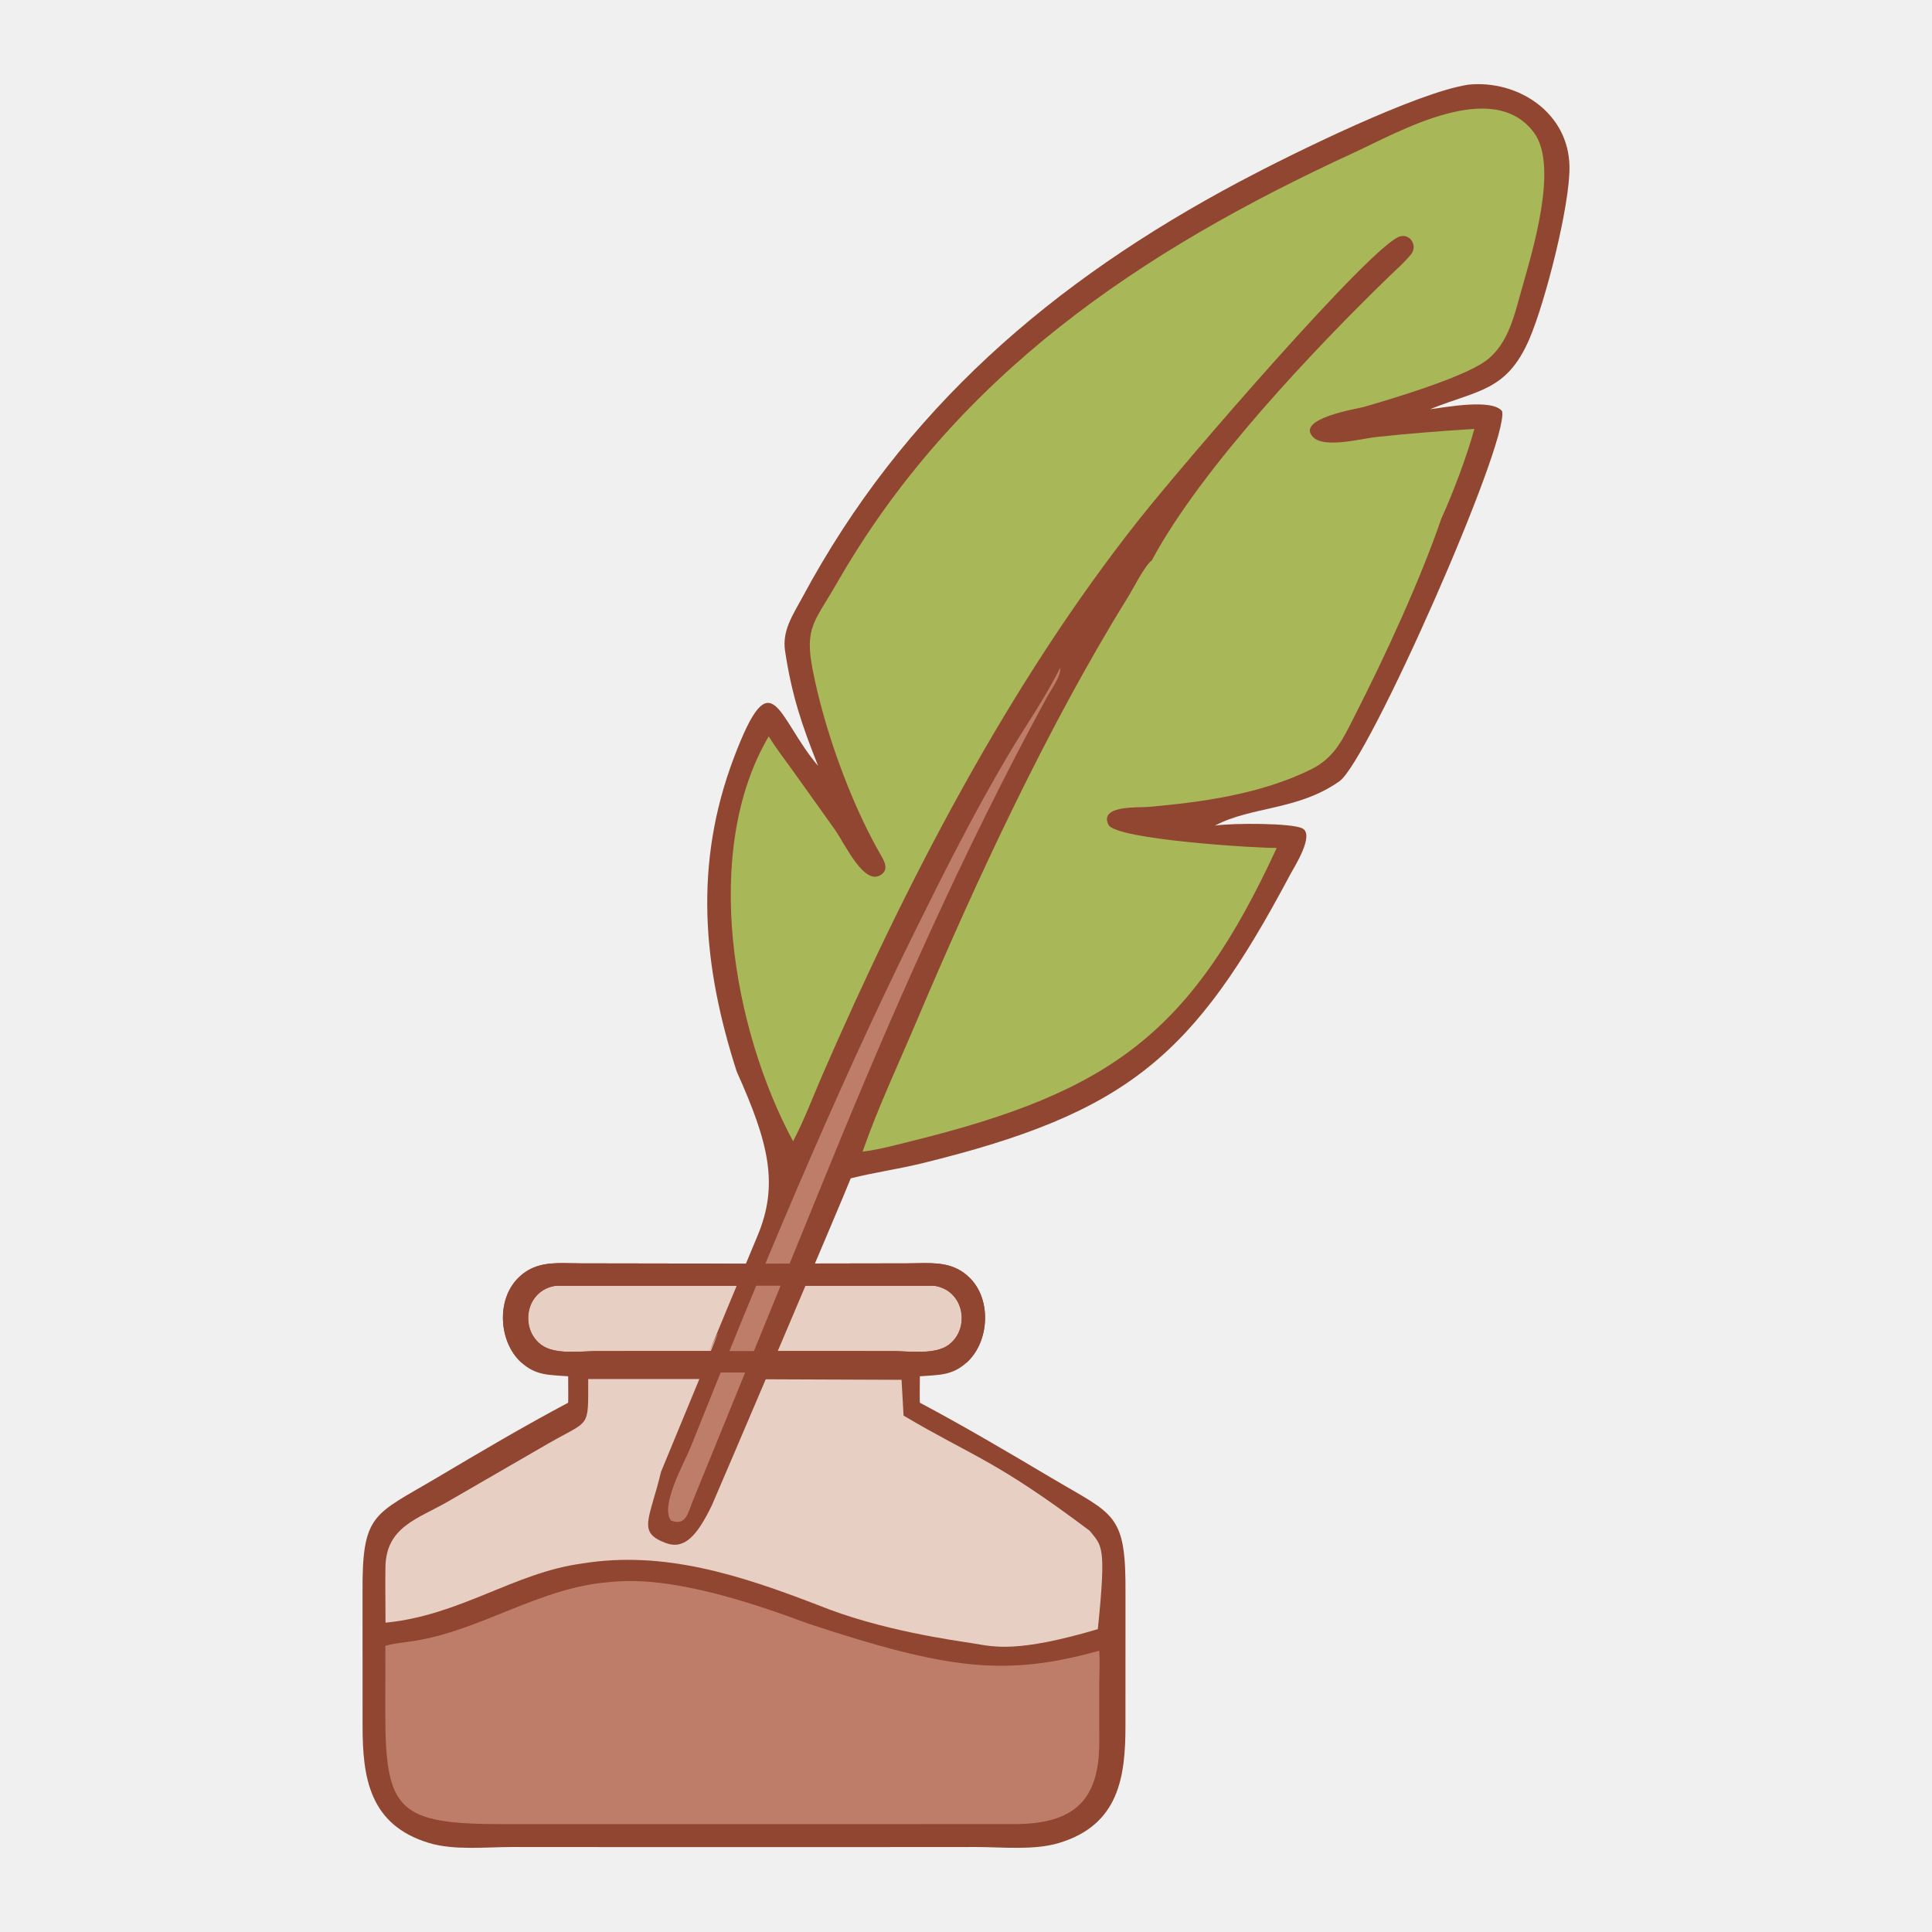
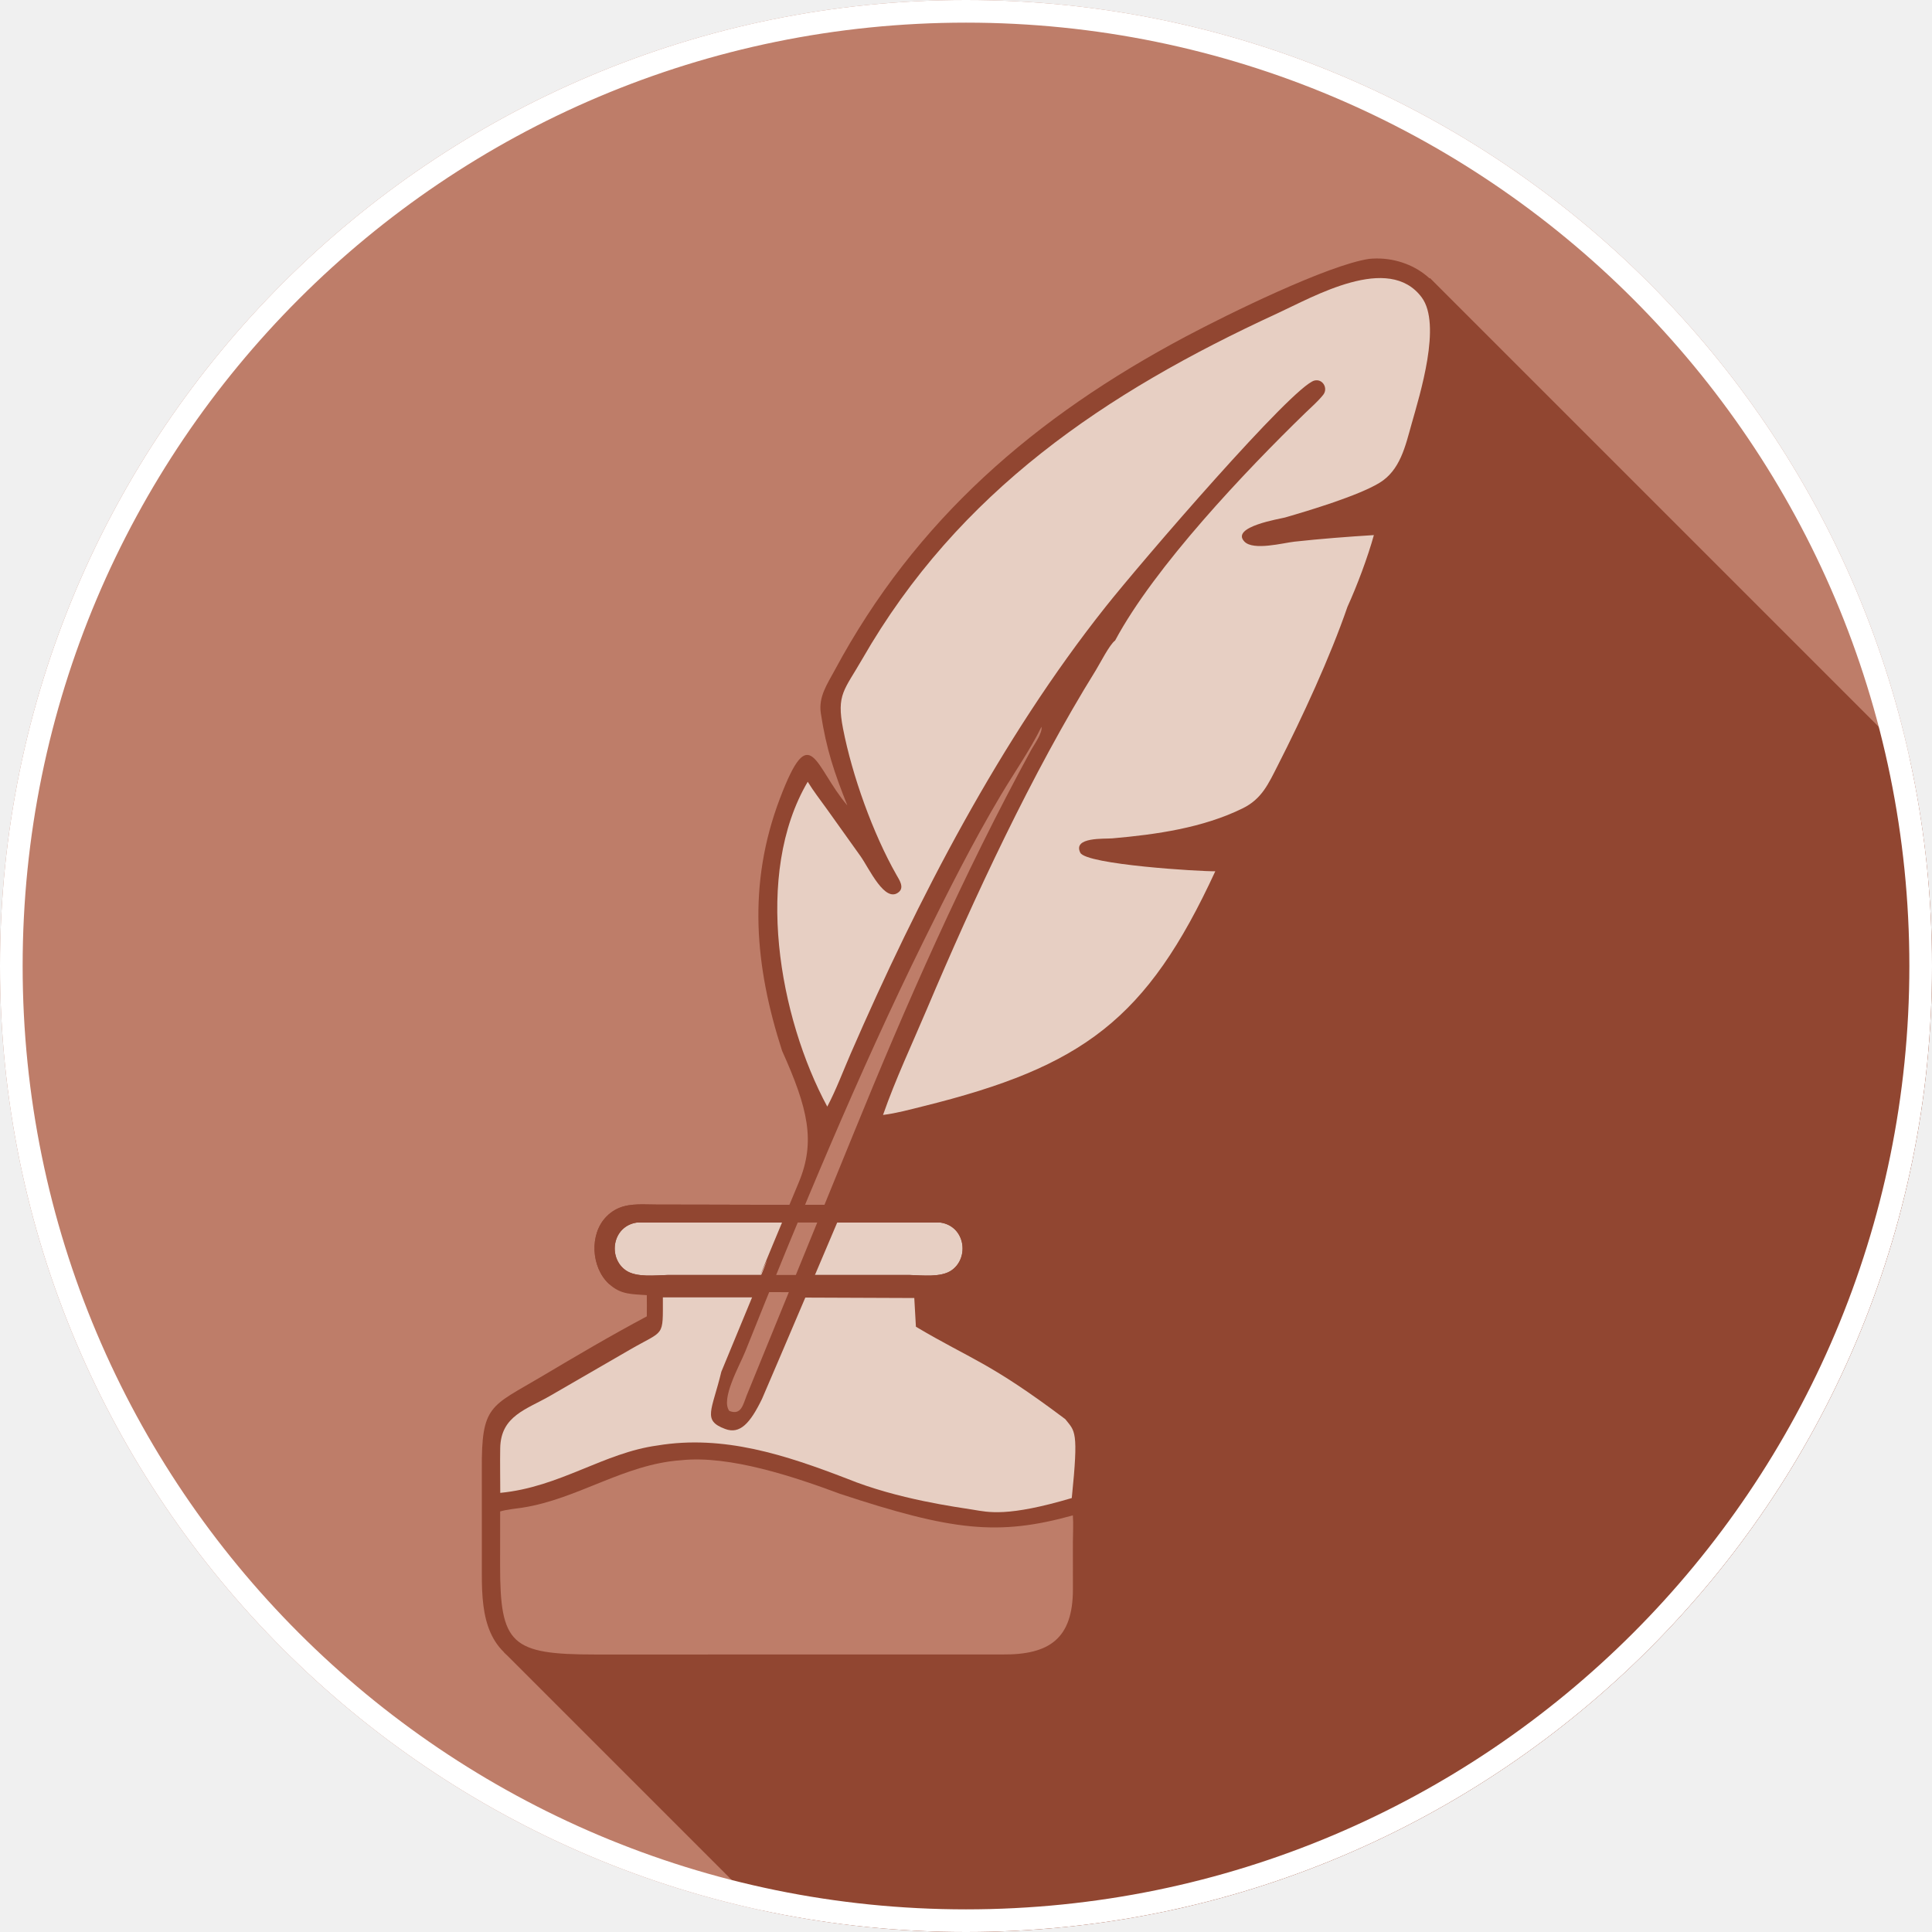
<svg xmlns="http://www.w3.org/2000/svg" width="1024" height="1024" version="1.1" id="svg9">
  <defs id="defs9" />
-   <g id="g28" transform="translate(-1824.928,93.05796)">
-     <path id="path23" style="fill:#914631;fill-opacity:1;stroke-width:2" d="m 2123.546,576.414 c -8.906,-0.034 -17.092,0.842 -24.236,8.154 -11.324,11.588 -9.964,33.461 1.68,44.301 7.944,7.398 15.254,6.717 25.076,7.539 0,4.658 0.118,9.342 0,13.998 -23.618,12.544 -46.715,26.192 -69.707,39.842 -33.603,19.95 -39.603,18.493 -39.281,61.645 l 0.014,69.469 c -0.027,27.418 3.429,52.87 35.336,62.43 13.232,3.962 29.965,2.115 43.809,2.105 l 46.648,0.031 h 76.383 76.383 l 46.648,-0.031 c 13.844,0.01 30.577,1.857 43.809,-2.105 31.906,-9.56 35.363,-35.012 35.336,-62.43 l 0.014,-69.469 c 0.322,-43.152 -5.678,-41.695 -39.281,-61.645 -22.992,-13.65 -46.089,-27.298 -69.707,-39.842 -0.118,-4.656 0,-9.34 0,-13.998 9.822,-0.822 17.132,-0.141 25.076,-7.539 11.644,-10.84 13.004,-32.713 1.68,-44.301 -7.144,-7.312 -15.33,-8.188 -24.236,-8.154 -2.969,0.011 -6.018,0.124 -9.135,0.133 l -31.277,0.051 c -18.43,0 -36.869,0.084 -55.309,0.139 -18.44,-0.055 -36.879,-0.139 -55.309,-0.139 l -31.277,-0.051 c -3.117,-0.009 -6.166,-0.121 -9.135,-0.133 z" />
-     <path fill="#be7d69" d="m 2148.751,745.434 c 32.132,-3.44 75.186,11.114 104.906,22.184 74.415,24.54 104.56,27.909 153.862,14.252 0.438,5.884 0.048,12.03 0.02,17.938 l 0.02,30.908 c -0.02,32.594 -15.592,43.33 -46.584,43.028 l -269.038,0.026 c -55.65,0.018 -62.795,-6.84 -62.785,-58.766 l 0.032,-35.742 c 4.818,-1.374 9.887,-1.752 14.827,-2.52 36.378,-5.652 67.238,-28.758 104.74,-31.308 z" id="path27" style="stroke-width:2" />
-     <path id="path20-3" style="fill:#e7cfc3;fill-opacity:1;stroke-width:2" d="m 2136.68,637.855 c -0.01,26.844 1.311,21.21 -21.551,34.416 l -52.502,30.367 c -15.954,9.266 -33.023,13.314 -33.406,34.826 -0.175,9.832 0.038,19.699 0.037,29.533 39.635,-3.844 68.179,-26.469 103.871,-31.309 43.724,-7.232 84.687,6.356 124.975,21.836 33.966,13.837 73.026,18.871 83.511,20.593 10.092,1.658 22.642,4.916 65.186,-7.694 4.629,-45.132 2.099,-43.952 -4.303,-52.143 -50.587,-38.001 -61.587,-39.057 -98.657,-61.039 l -1.075,-18.965 -105.74,-0.422 z" />
-     <path id="path22-2" style="fill:#e7cfc3;fill-opacity:1;stroke-width:2" d="m 2119.546,588.414 c -16.318,2.338 -19.319,23.096 -7.481,31.492 6.959,4.934 19.402,3.344 27.926,3.141 h 2.031 l 77.752,-0.01 77.752,0.01 h 2.029 c 8.524,0.204 20.969,1.793 27.928,-3.141 11.838,-8.396 8.838,-29.154 -7.481,-31.492 h -24.73 -150.996 z" />
-     <g id="g17" transform="translate(2317.457,141.5164)">
-       <g id="g15">
-         <path fill="#914631" d="m 285.686,-189.698 c 26.384,-2.68 53.234,14.868 53.642,43.433 0.294,20.456 -12.842,71.787 -21.234,91.315 -11.916,27.73 -27.28,27.06 -52.028,37.016 l -0.61,0.25 c 7.576,-0.85 32.864,-5.87 38.172,1.07 3.586,16.806 -70.8,185.196 -86.194,196.09 -21.986,15.56 -46.686,13.266 -66.002,23.526 9.684,-1.404 40.712,-1.404 46.332,1.492 6.674,3.44 -4.42,20.628 -6.494,24.534 -50.892,95.746 -85.466,126.112 -194.958,152.934 -12.57,3.08 -25.396,4.868 -37.922,8 -4.082,10.472 -69.108,163.06 -73.632,173.35 -7.857,16.207 -14.605,23.59 -24.344,19.97 -15.281,-5.681 -8.804,-11.983 -2.565,-37.828 68.41,-165.069 -10.242,21.976 51.089,-124.936 11.342,-27.092 6.171,-48.998 -10.969,-87.082 -18.056,-55.966 -22.942,-109.98 -1.464,-166.572 20.292,-53.464 22.764,-21.092 44.588,4.522 -8.572,-21.544 -13.908,-37.148 -17.522,-60.916 -1.656,-10.896 4.224,-19.216 9.194,-28.472 53.444,-99.504 132.184,-167.399 231.896,-220.405 28.33,-15.06 93.764,-47.138 121.024,-51.29 z" id="path9" style="stroke-width:2" />
-         <path fill="#a8b858" d="m -85.086,155.719 c 3.82,6.254 8.37,12.05 12.628,18.008 l 22.278,31.204 c 5.674,7.992 16.186,31.512 25.352,23.566 3.62,-3.138 0.182,-8.046 -1.622,-11.222 -15.632,-27.508 -29.282,-65.706 -35.308,-96.638 -4.434,-22.762 0.848,-25.338 12.75,-46.062 63.576,-110.694 160.57,-175.948 273.808,-228.109 24.446,-11.261 73.896,-40.014 95.702,-10.743 13.32,17.88 -1.162,64.031 -6.69,83.677 -4.096,14.558 -7.492,30.61 -21.338,38.934 -14.118,8.488 -45.528,17.956 -62.228,22.802 -2.916,0.848 -36.336,6.068 -26.836,15.936 5.918,6.15 25.738,0.83 33.056,0.03 17.392,-1.902 34.986,-3.248 52.448,-4.338 -4.024,14.58 -11.166,33.628 -17.458,47.394 -11.402,33.168 -29.892,73.146 -46.056,104.848 -6.146,12.054 -10.476,22.038 -23.152,28.266 -26.334,12.94 -57.038,17.282 -86.06,19.83 -5.264,0.462 -26.348,-1.024 -21.224,9.47 3.858,7.904 79.858,12.508 89.198,12.26 -45.202,97.92 -87.394,129.138 -193.134,155.294 -8.642,2.138 -17.544,4.602 -26.37,5.692 8.31,-23.792 19.126,-46.646 28.934,-69.824 31.184,-73.686 69.546,-156.16 111.636,-223.938 2.774,-4.464 8.988,-16.882 12.756,-19.656 26.122,-48.824 86.558,-112.396 125.462,-150.169 4.002,-3.885 8.524,-7.771 12,-12.137 3.39,-4.26 -0.296,-10.773 -5.784,-9.422 -14.26,3.511 -114.198,119.494 -138.234,149.794 C 42.272,127.653 -12.248,233.087 -56.722,335.357 c -5.058,11.634 -9.538,23.744 -15.456,34.96 -31.748,-58.882 -48.836,-153.602 -12.908,-214.598 z" id="path10" style="stroke-width:2" />
-       </g>
-       <g id="g16">
-         <path fill="#be7d69" d="m 69.352,119.383 c 0.63,4.384 -4.816,11.618 -6.866,15.378 -44.828,82.254 -82.388,167.546 -117.65,254.2 l -70.216,172.07 c -2.43,6.088 -3.558,13.41 -11.472,10.344 -6.01,-7.726 6.832,-30.104 10.412,-39.054 36.214,-90.498 75.054,-184.566 117.988,-271.552 16.1,-32.616 32.28,-64.864 50.914,-96.18 8.952,-15.044 19.15,-29.476 26.89,-45.206 z" id="path15" style="stroke-width:2" />
-       </g>
-     </g>
-     <path id="path23-1" style="fill:#914631;fill-opacity:1;stroke-width:2" d="m 2123.546,576.414 c -8.906,-0.034 -17.092,0.842 -24.236,8.154 -11.324,11.588 -9.964,33.461 1.68,44.301 7.944,7.398 228.611,7.398 236.555,0 11.644,-10.84 13.004,-32.713 1.68,-44.301 -7.144,-7.312 -15.33,-8.188 -24.236,-8.154 -2.969,0.011 -6.018,0.124 -9.135,0.133 l -31.277,0.051 c -18.43,0 -36.869,0.084 -55.309,0.139 -18.44,-0.055 -36.879,-0.139 -55.309,-0.139 l -31.277,-0.051 c -3.117,-0.009 -6.166,-0.121 -9.135,-0.133 z m -4,12 h 24.73 150.996 24.73 c 16.318,2.338 19.319,23.096 7.481,31.492 -6.959,4.934 -19.404,3.344 -27.928,3.141 h -2.029 l -77.752,-0.01 -77.752,0.01 h -2.031 c -8.524,0.204 -20.967,1.793 -27.926,-3.141 -11.838,-8.396 -8.838,-29.154 7.481,-31.492 z" />
+   <circle style="fill:#be7d69;fill-opacity:1;stroke-width:1.578" id="path1" cx="512" cy="512" r="512" />
+   <path id="path3" style="fill:#914631;fill-opacity:1" d="M 757.916 147.381 L 585.779 321.881 L 395.783 739.543 L 266.994 875.598 L 403.842 1012.445 A 512 512 0 0 0 403.844 1012.445 A 512 512 0 0 0 512 1024 A 512 512 0 0 0 1024 512 A 512 512 0 0 0 1011.904 401.371 A 512 512 0 0 0 1011.904 401.369 L 757.916 147.381 z " />
+   <path id="circle2" style="fill:#ffffff;fill-opacity:1;stroke-width:1.578" d="M 512 0 A 512 512 0 0 0 0 512 A 512 512 0 0 0 512 1024 A 512 512 0 0 0 1024 512 A 512 512 0 0 0 512 0 z M 512 12 A 500 500 0 0 1 1012 512 A 500 500 0 0 1 512 1012 A 500 500 0 0 1 12 512 A 500 500 0 0 1 512 12 z " />
+   <g id="g2" transform="matrix(0.8023233,0,0,0.8023233,101.2105,101.2105)">
+     <path id="path23" style="fill:#914631;fill-opacity:1;stroke-width:2" d="m 298.618,669.472 c -8.906,-0.034 -17.092,0.842 -24.236,8.154 -11.324,11.588 -9.964,33.461 1.68,44.301 7.944,7.398 15.254,6.717 25.076,7.539 0,4.658 0.118,9.342 0,13.998 -23.618,12.544 -46.715,26.192 -69.707,39.842 -33.603,19.95 -39.603,18.493 -39.281,61.645 l 0.014,69.469 c -0.027,27.418 3.429,52.87 35.336,62.43 13.232,3.962 29.965,2.115 43.809,2.105 l 46.648,0.031 h 76.383 76.383 l 46.648,-0.031 c 13.844,0.01 30.577,1.857 43.809,-2.105 31.906,-9.56 35.363,-35.012 35.336,-62.43 l 0.014,-69.469 c 0.322,-43.152 -5.678,-41.695 -39.281,-61.645 -22.992,-13.65 -46.089,-27.298 -69.707,-39.842 -0.118,-4.656 0,-9.34 0,-13.998 9.822,-0.822 17.132,-0.141 25.076,-7.539 11.644,-10.84 13.004,-32.713 1.68,-44.301 -7.144,-7.312 -15.33,-8.188 -24.236,-8.154 -2.969,0.011 -6.018,0.124 -9.135,0.133 l -31.277,0.051 c -18.43,0 -36.869,0.084 -55.309,0.139 -18.44,-0.055 -36.879,-0.139 -55.309,-0.139 l -31.277,-0.051 c -3.117,-0.009 -6.166,-0.121 -9.135,-0.133 z" />
+     <path fill="#be7d69" d="m 323.823,838.492 c 32.132,-3.44 75.186,11.114 104.906,22.184 74.415,24.54 104.56,27.909 153.862,14.252 0.438,5.884 0.048,12.03 0.02,17.938 l 0.02,30.908 c -0.02,32.594 -15.592,43.33 -46.584,43.028 l -269.038,0.026 c -55.65,0.018 -62.795,-6.84 -62.785,-58.766 l 0.032,-35.742 c 4.818,-1.374 9.887,-1.752 14.827,-2.52 36.378,-5.652 67.238,-28.758 104.74,-31.308 z" id="path27" style="stroke-width:2" />
+     <path id="path20-3" style="fill:#e7cfc3;fill-opacity:1;stroke-width:2" d="m 311.752,730.913 c -0.01,26.844 1.311,21.21 -21.551,34.416 l -52.502,30.367 c -15.954,9.266 -33.023,13.314 -33.406,34.826 -0.175,9.832 0.038,19.699 0.037,29.533 39.635,-3.844 68.179,-26.469 103.871,-31.309 43.724,-7.232 84.687,6.356 124.975,21.836 33.966,13.837 73.026,18.871 83.511,20.593 10.092,1.658 22.642,4.916 65.186,-7.694 4.629,-45.132 2.099,-43.952 -4.303,-52.143 -50.587,-38.001 -61.587,-39.057 -98.657,-61.039 l -1.075,-18.965 -105.74,-0.422 z" />
+     <path id="path22-2" style="fill:#e7cfc3;fill-opacity:1;stroke-width:2" d="m 294.618,681.472 c -16.318,2.338 -19.319,23.096 -7.481,31.492 6.959,4.934 19.402,3.344 27.926,3.141 h 2.031 l 77.752,-0.01 77.752,0.01 h 2.029 c 8.524,0.204 20.969,1.793 27.928,-3.141 11.838,-8.396 8.838,-29.154 -7.481,-31.492 H 470.344 319.348 Z" />
+     <path fill="#914631" d="m 778.216,44.876 c 26.384,-2.68 53.234,14.868 53.642,43.433 0.294,20.456 -12.842,71.787 -21.234,91.315 -11.916,27.73 -27.28,27.06 -52.028,37.016 l -0.61,0.25 c 7.576,-0.85 32.864,-5.87 38.172,1.07 3.586,16.806 -70.8,185.196 -86.194,196.09 -21.986,15.56 -46.686,13.266 -66.002,23.526 9.684,-1.404 40.712,-1.404 46.332,1.492 6.674,3.44 -4.42,20.628 -6.494,24.534 -50.892,95.746 -85.466,126.112 -194.958,152.934 -12.57,3.08 -25.396,4.868 -37.922,8 -4.082,10.472 -69.108,163.06 -73.632,173.35 -7.857,16.207 -14.605,23.59 -24.344,19.97 -15.281,-5.681 -8.804,-11.983 -2.565,-37.828 68.41,-165.069 -10.242,21.976 51.089,-124.936 11.342,-27.092 6.171,-48.998 -10.969,-87.082 -18.056,-55.966 -22.942,-109.98 -1.464,-166.572 20.292,-53.464 22.764,-21.092 44.588,4.522 -8.572,-21.544 -13.908,-37.148 -17.522,-60.916 -1.656,-10.896 4.224,-19.216 9.194,-28.472 53.444,-99.504 132.184,-167.399 231.896,-220.405 28.33,-15.06 93.764,-47.138 121.024,-51.29 z" id="path9" style="stroke-width:2" />
+     <path fill="#a8b858" d="m 407.444,390.294 c 3.82,6.254 8.37,12.05 12.628,18.008 l 22.278,31.204 c 5.674,7.992 16.186,31.512 25.352,23.566 3.62,-3.138 0.182,-8.046 -1.622,-11.222 -15.632,-27.508 -29.282,-65.706 -35.308,-96.638 -4.434,-22.762 0.848,-25.338 12.75,-46.062 63.576,-110.694 160.57,-175.948 273.808,-228.109 24.446,-11.261 73.896,-40.014 95.702,-10.743 13.32,17.88 -1.162,64.031 -6.69,83.677 -4.096,14.558 -7.492,30.61 -21.338,38.934 -14.118,8.488 -45.528,17.956 -62.228,22.802 -2.916,0.848 -36.336,6.068 -26.836,15.936 5.918,6.15 25.738,0.83 33.056,0.03 17.392,-1.902 34.986,-3.248 52.448,-4.338 -4.024,14.58 -11.166,33.628 -17.458,47.394 -11.402,33.168 -29.892,73.146 -46.056,104.848 -6.146,12.054 -10.476,22.038 -23.152,28.266 -26.334,12.94 -57.038,17.282 -86.06,19.83 -5.264,0.462 -26.348,-1.024 -21.224,9.47 3.858,7.904 79.858,12.508 89.198,12.26 -45.202,97.92 -87.394,129.138 -193.134,155.294 -8.642,2.138 -17.544,4.602 -26.37,5.692 8.31,-23.792 19.126,-46.646 28.934,-69.824 31.184,-73.686 69.546,-156.16 111.636,-223.938 2.774,-4.464 8.988,-16.882 12.756,-19.656 26.122,-48.824 86.558,-112.396 125.462,-150.169 4.002,-3.885 8.524,-7.771 12,-12.137 3.39,-4.26 -0.296,-10.773 -5.784,-9.422 -14.26,3.511 -114.198,119.494 -138.234,149.794 -69.156,87.188 -123.676,192.622 -168.15,294.892 -5.058,11.634 -9.538,23.744 -15.456,34.96 -31.748,-58.882 -48.836,-153.602 -12.908,-214.598 z" id="path10" style="fill:#e7cfc3;fill-opacity:1;stroke-width:2" />
+     <path fill="#be7d69" d="m 561.882,353.958 c 0.63,4.384 -4.816,11.618 -6.866,15.378 -44.828,82.254 -82.388,167.546 -117.65,254.2 l -70.216,172.07 c -2.43,6.088 -3.558,13.41 -11.472,10.344 -6.01,-7.726 6.832,-30.104 10.412,-39.054 36.214,-90.498 75.054,-184.566 117.988,-271.552 16.1,-32.616 32.28,-64.864 50.914,-96.18 8.952,-15.044 19.15,-29.476 26.89,-45.206 z" id="path15" style="stroke-width:2" />
+     <path id="path23-1" style="fill:#914631;fill-opacity:1;stroke-width:2" d="m 298.618,669.472 c -8.906,-0.034 -17.092,0.842 -24.236,8.154 -11.324,11.588 -9.964,33.461 1.68,44.301 7.944,7.398 228.611,7.398 236.555,0 11.644,-10.84 13.004,-32.713 1.68,-44.301 -7.144,-7.312 -15.33,-8.188 -24.236,-8.154 -2.969,0.011 -6.018,0.124 -9.135,0.133 l -31.277,0.051 c -18.43,0 -36.869,0.084 -55.309,0.139 -18.44,-0.055 -36.879,-0.139 -55.309,-0.139 l -31.277,-0.051 c -3.117,-0.009 -6.166,-0.121 -9.135,-0.133 z m -4,12 h 24.73 150.996 24.73 c 16.318,2.338 19.319,23.096 7.481,31.492 -6.959,4.934 -19.404,3.344 -27.928,3.141 h -2.029 l -77.752,-0.01 -77.752,0.01 h -2.031 c -8.524,0.204 -20.967,1.793 -27.926,-3.141 -11.838,-8.396 -8.838,-29.154 7.481,-31.492 z" />
  </g>
</svg>
